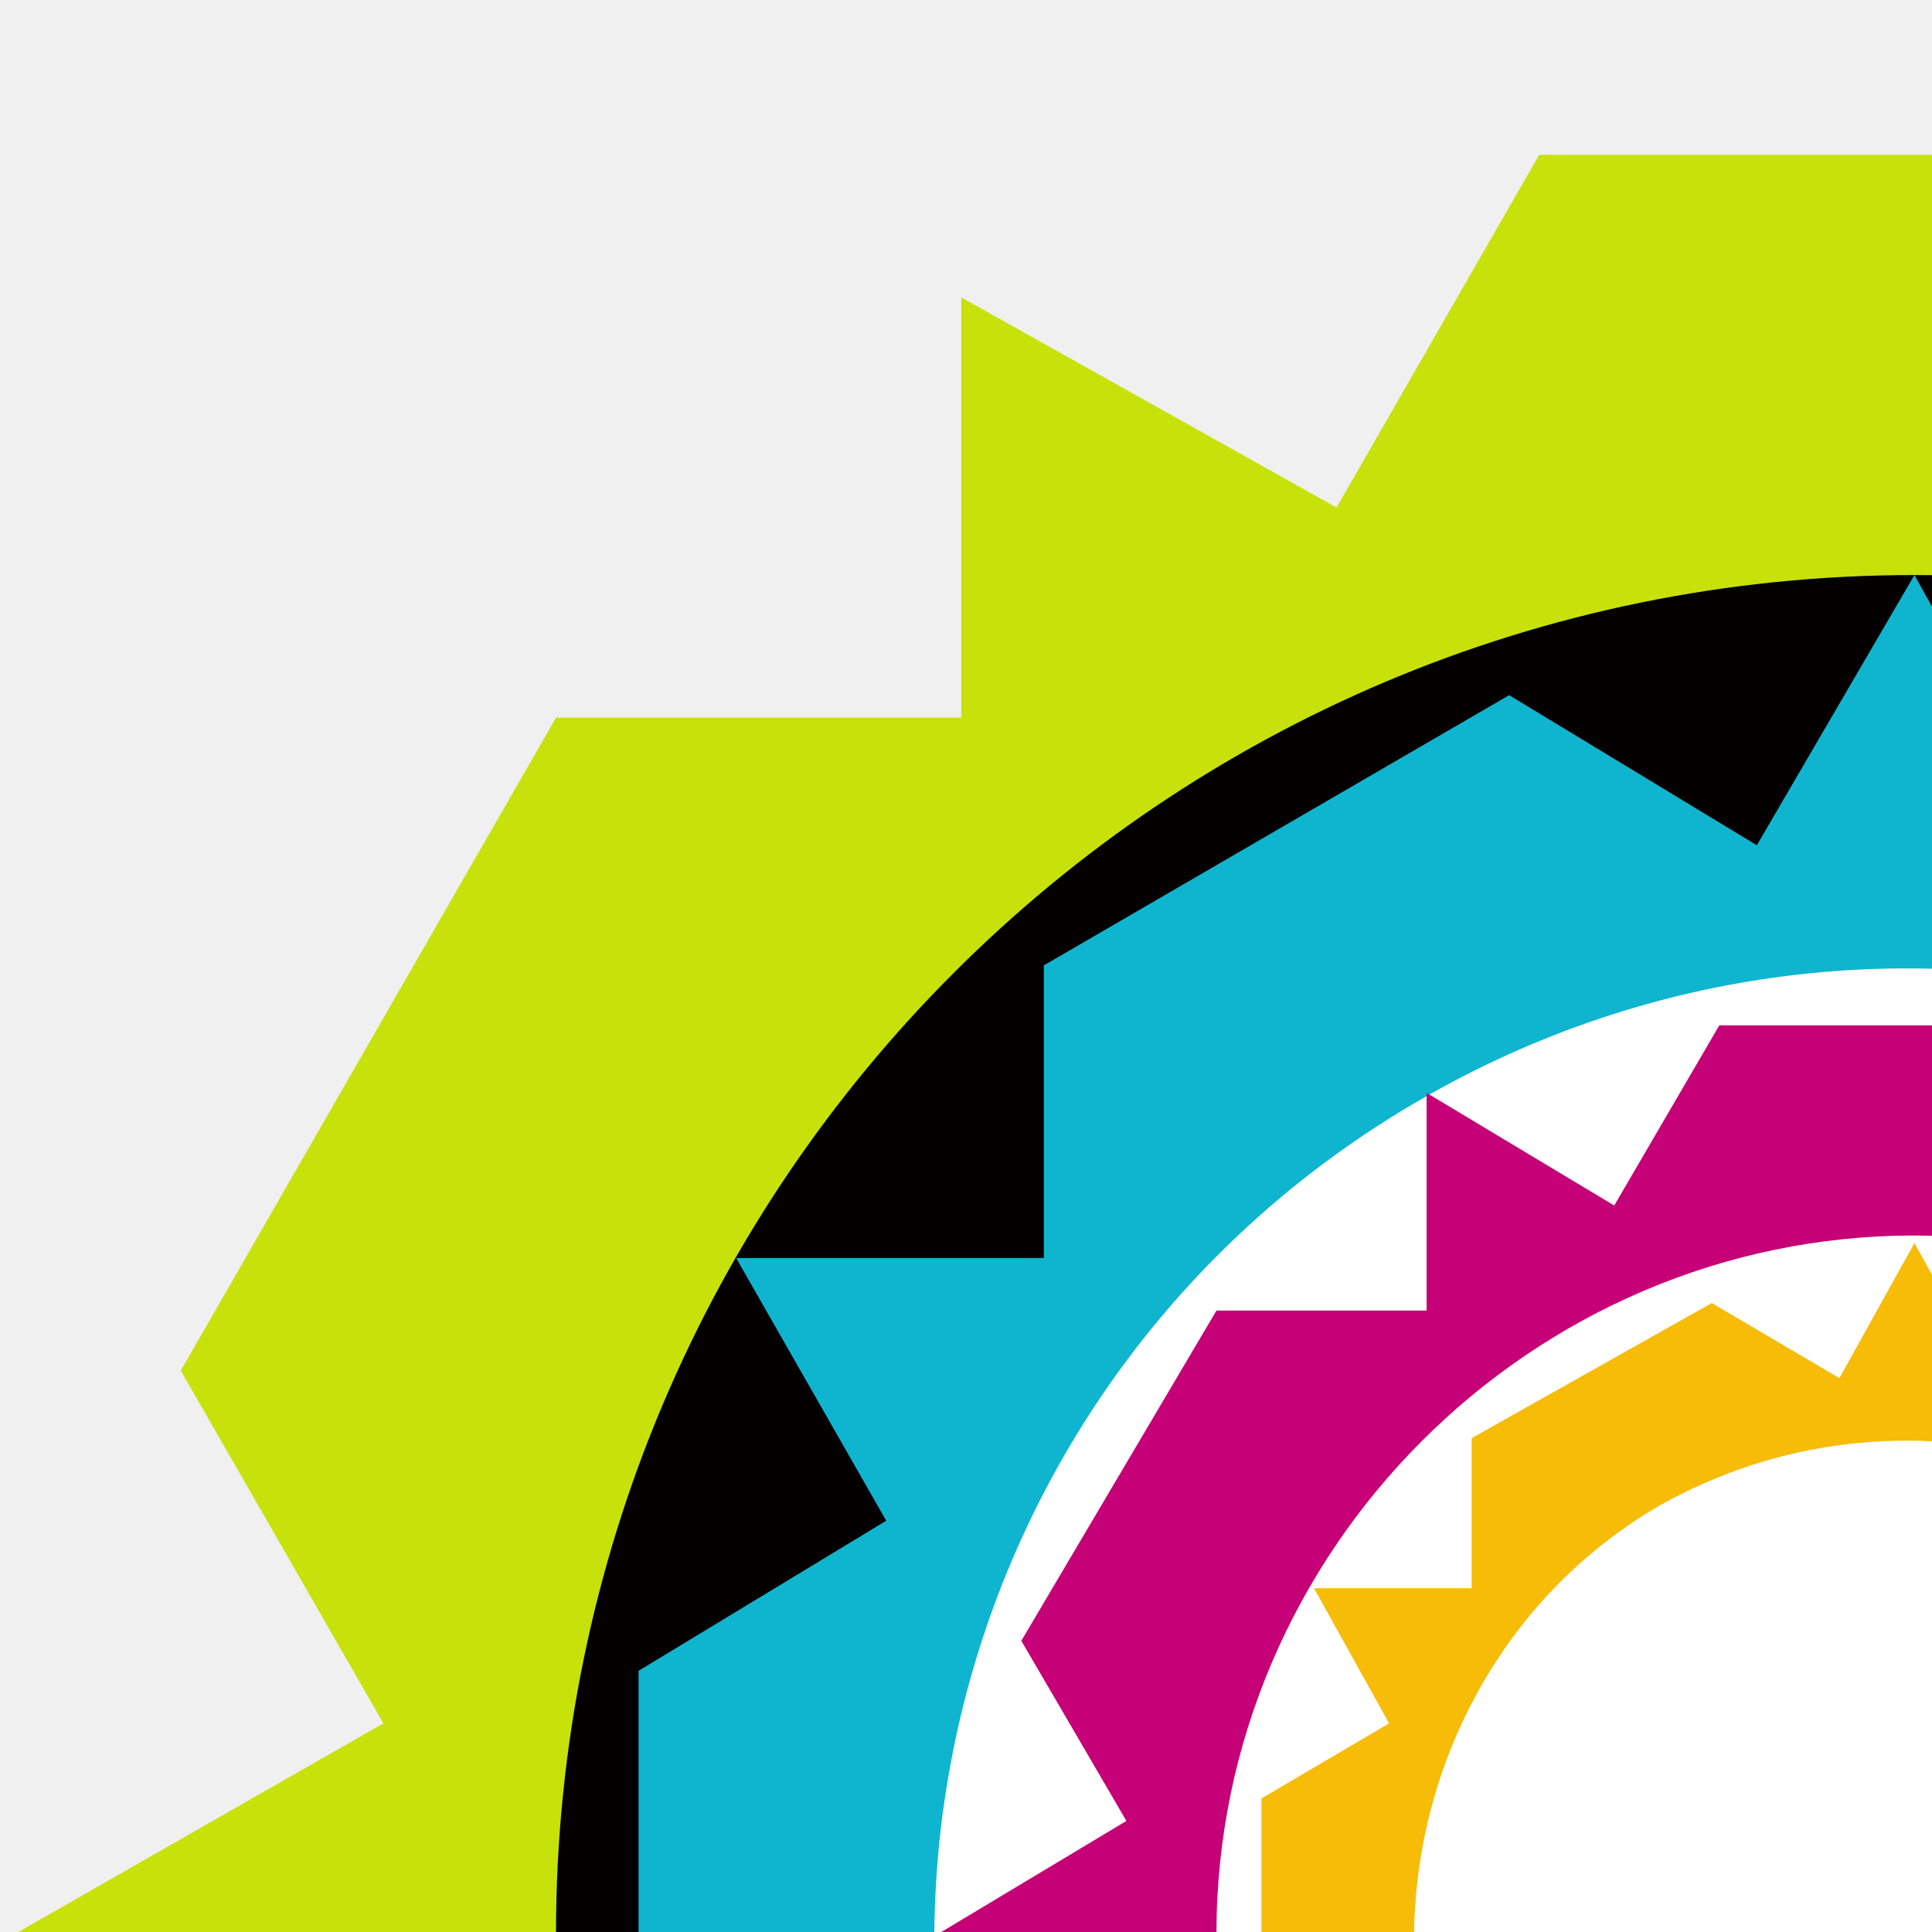
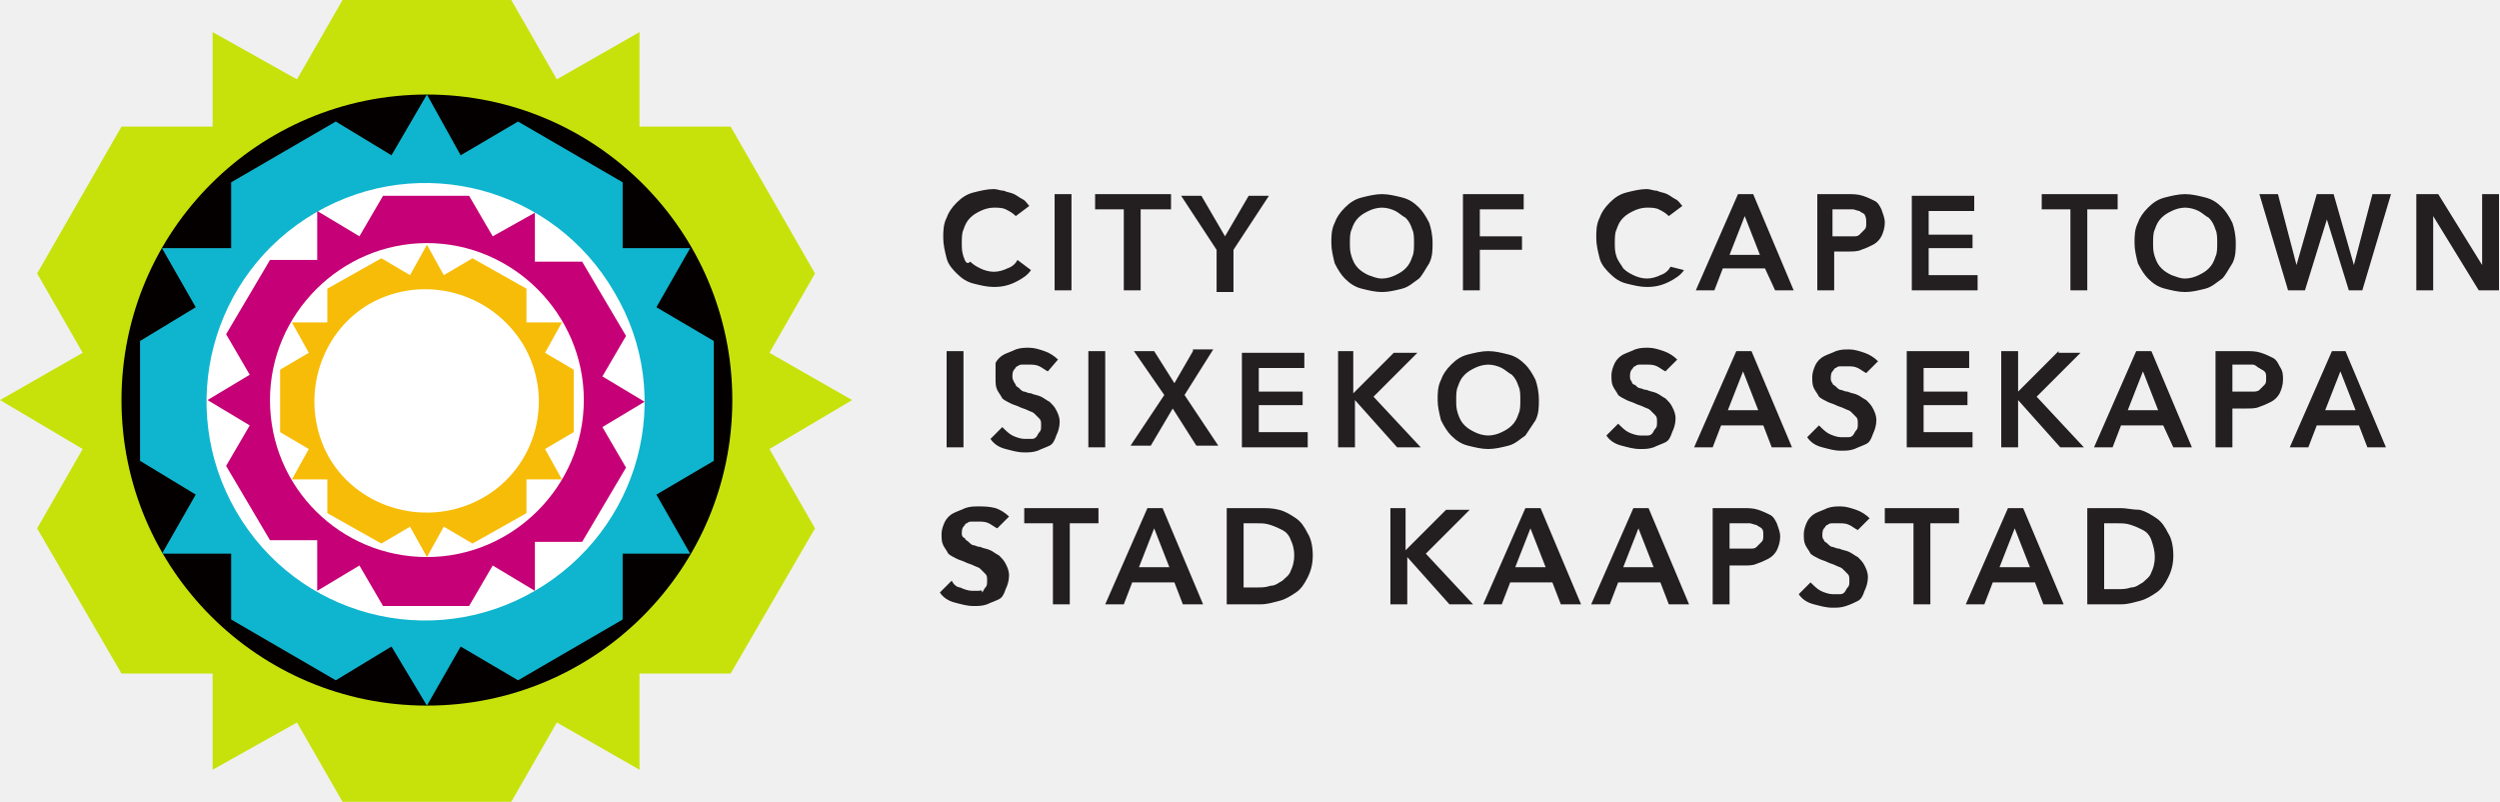
- <svg xmlns="http://www.w3.org/2000/svg" viewBox="0 0 250 250">
-   <polygon class="st1" points="199.168 20.035 172.947 65.673 124.389 38.478 124.389 92.867 71.947 92.867 23.389 177.357 49.61 223.001 2.024 250.195 49.61 278.358 23.389 324.003 71.947 407.522 124.389 407.522 124.389 462.878 172.947 435.686 199.168 481.33 296.283 481.33 322.505 435.686 370.092 462.878 370.092 407.522 422.535 407.522 471.093 324.003 444.871 278.358 492.458 250.195 444.871 223.001 471.093 177.357 422.535 92.867 370.092 92.867 370.092 38.478 322.505 65.673 296.283 20.035" style="fill: rgb(199, 226, 11); stroke-width: 1;" />
-   <path class="st2" d="M 423.505 250.195 C 423.505 347.31 344.842 425.974 247.725 425.974 C 150.61 425.974 71.947 347.31 71.947 250.195 C 71.947 153.082 150.61 74.411 247.725 74.411 C 344.842 74.411 423.505 153.082 423.505 250.195" style="fill: rgb(4, 0, 0); stroke-width: 1;" />
-   <polygon class="st3" points="412.822 216.204 379.803 196.781 399.227 162.787 360.38 162.787 360.38 124.921 300.167 89.955 267.15 109.377 247.725 74.411 227.332 109.377 195.284 89.955 135.072 124.921 135.072 162.787 95.254 162.787 114.677 196.781 82.629 216.204 82.629 285.156 114.677 304.58 95.254 338.57 135.072 338.57 135.072 376.446 195.284 411.407 227.332 391.984 247.725 425.974 267.15 391.984 300.167 411.407 360.38 376.446 360.38 338.57 399.227 338.57 379.803 304.58 412.822 285.156" style="fill: rgb(15, 181, 206); stroke-width: 1;" />
-   <path class="st4" d="M 309.88 359.935 C 249.669 394.897 172.947 374.503 137.985 314.291 C 103.024 254.079 123.418 177.357 183.63 142.397 C 243.841 107.431 320.563 127.834 355.524 188.04 C 391.457 248.252 370.092 324.973 309.88 359.935" style="fill: rgb(255, 255, 255); stroke-width: 1;" />
-   <path class="st5" d="M 338.043 250.195 C 338.043 299.723 297.256 340.513 247.725 340.513 C 198.197 340.513 157.409 300.695 157.409 250.195 C 157.409 200.666 198.197 159.874 247.725 159.874 C 297.256 159.874 338.043 200.666 338.043 250.195 M 348.727 236.599 L 362.323 213.29 L 337.073 170.56 L 309.88 170.56 L 309.88 142.397 L 285.602 155.995 L 272.005 132.68 L 222.476 132.68 L 208.88 155.995 L 184.601 141.418 L 184.601 169.588 L 157.409 169.588 L 132.158 212.32 L 145.755 235.627 L 121.476 250.195 L 145.755 264.762 L 132.158 288.07 L 157.409 330.8 L 184.601 330.8 L 184.601 359.935 L 208.88 345.368 L 222.476 368.675 L 272.005 368.675 L 285.602 345.368 L 309.88 359.935 L 309.88 331.772 L 337.073 331.772 L 362.323 289.04 L 348.727 265.733 L 373.006 251.165 L 348.727 236.599 Z" style="fill: rgb(198, 0, 118); stroke-width: 1;" />
-   <path class="st6" d="M 279.774 306.522 C 248.697 324.003 208.88 313.319 191.399 283.213 C 173.917 252.137 184.601 212.32 214.707 194.839 C 245.783 177.357 284.63 188.04 303.082 218.146 C 321.535 249.223 310.851 289.04 279.774 306.522 M 332.217 232.714 L 315.707 223.001 L 325.419 205.521 L 305.025 205.521 L 305.025 186.098 L 273.947 168.612 L 257.438 178.329 L 247.725 160.854 L 238.014 178.329 L 221.505 168.612 L 190.427 186.098 L 190.427 205.521 L 170.033 205.521 L 179.746 223.001 L 163.236 232.714 L 163.236 268.647 L 179.746 278.358 L 170.033 295.839 L 190.427 295.839 L 190.427 315.262 L 221.505 332.742 L 238.014 323.031 L 247.725 340.513 L 257.438 323.031 L 273.947 332.742 L 305.025 315.262 L 305.025 295.839 L 325.419 295.839 L 315.707 278.358 L 332.217 268.647 L 332.217 232.714 Z" style="fill: rgb(247, 188, 7); stroke-width: 1;" />
+ <svg xmlns="http://www.w3.org/2000/svg" version="1.1" id="Layer_1" x="0px" y="0px" viewBox="0 0 148.1 47.5" style="enable-background:new 0 0 148.1 47.5;" xml:space="preserve">
+   <style type="text/css">
+ 	.st0{fill:#231F20;}
+ 	.st1{fill:#C7E20B;}
+ 	.st2{fill:#040000;}
+ 	.st3{fill:#0FB5CE;}
+ 	.st4{fill:#FFFFFF;}
+ 	.st5{fill:#C60076;}
+ 	.st6{fill:#F7BC07;}
+ </style>
+   <path class="st0" d="M148.1,17.2v-5.7h-1v4.2h0l-2.6-4.2h-1.3v5.7h1v-4.4h0l2.7,4.4H148.1z M140,17.2l1.7-5.7h-1.1l-1.1,4.2h0  l-1.2-4.2h-1l-1.2,4.2h0l-1.1-4.2h-1.1l1.7,5.7h1l1.3-4.2h0l1.3,4.2H140z M134,20.9c-0.3-0.1-0.6-0.1-0.9-0.1h-1.8v5.7h1v-2.3h0.8  c0.3,0,0.6,0,0.8-0.1c0.3-0.1,0.5-0.2,0.7-0.3c0.2-0.1,0.4-0.3,0.5-0.5c0.1-0.2,0.2-0.5,0.2-0.8c0-0.3,0-0.5-0.2-0.8  c-0.1-0.2-0.2-0.4-0.4-0.5C134.5,21.1,134.3,21,134,20.9z M133.9,21.8c0.1,0.1,0.2,0.1,0.3,0.2c0.1,0.1,0.1,0.2,0.1,0.4  c0,0.2,0,0.3-0.1,0.4c-0.1,0.1-0.2,0.2-0.3,0.3c-0.1,0.1-0.3,0.1-0.4,0.1c-0.1,0-0.3,0-0.5,0h-0.7v-1.6h0.7c0.2,0,0.3,0,0.5,0  S133.8,21.8,133.9,21.8z M132.3,15.6c0.2-0.4,0.2-0.8,0.2-1.2c0-0.5-0.1-0.9-0.2-1.2c-0.2-0.4-0.4-0.7-0.6-0.9  c-0.3-0.3-0.6-0.5-1-0.6c-0.4-0.1-0.8-0.2-1.2-0.2c-0.4,0-0.8,0.1-1.2,0.2c-0.4,0.1-0.7,0.3-1,0.6c-0.3,0.3-0.5,0.6-0.6,0.9  c-0.2,0.4-0.2,0.8-0.2,1.2c0,0.4,0.1,0.8,0.2,1.2c0.2,0.4,0.4,0.7,0.6,0.9c0.3,0.3,0.6,0.5,1,0.6c0.4,0.1,0.8,0.2,1.2,0.2  c0.4,0,0.8-0.1,1.2-0.2c0.4-0.1,0.7-0.4,1-0.6C131.9,16.3,132.1,15.9,132.3,15.6z M131.4,14.4c0,0.3,0,0.6-0.1,0.8  c-0.1,0.3-0.2,0.5-0.4,0.7c-0.2,0.2-0.4,0.3-0.6,0.4c-0.2,0.1-0.5,0.2-0.8,0.2c-0.3,0-0.5-0.1-0.8-0.2c-0.2-0.1-0.4-0.2-0.6-0.4  c-0.2-0.2-0.3-0.4-0.4-0.7c-0.1-0.3-0.1-0.5-0.1-0.8c0-0.3,0-0.6,0.1-0.8c0.1-0.3,0.2-0.5,0.4-0.7c0.2-0.2,0.4-0.3,0.6-0.4  c0.2-0.1,0.5-0.2,0.8-0.2c0.3,0,0.6,0.1,0.8,0.2c0.2,0.1,0.4,0.3,0.6,0.4c0.2,0.2,0.3,0.4,0.4,0.7C131.4,13.8,131.4,14.1,131.4,14.4  z M123.8,12.4h1.7v-0.9H121v0.9h1.7v4.8h1V12.4z M122,20.8l-2.4,2.4h0v-2.4h-1v5.7h1v-2.8h0l2.5,2.8h1.4l-2.8-3l2.6-2.6H122z   M113.3,17.2h3.9v-0.9h-2.9v-1.6h2.6v-0.8h-2.6v-1.4h2.7v-0.9h-3.7V17.2z M116.7,20.8H113v5.7h3.9v-0.9H114V24h2.6v-0.8H114v-1.4  h2.7V20.8z M116.2,30.1h-4.5V31h1.7v4.8h1V31h1.7V30.1z M111.5,14c0.1-0.2,0.2-0.5,0.2-0.8c0-0.3-0.1-0.5-0.2-0.8  c-0.1-0.2-0.2-0.4-0.4-0.5c-0.2-0.1-0.4-0.2-0.7-0.3c-0.3-0.1-0.6-0.1-0.9-0.1h-1.8v5.7h1v-2.3h0.8c0.3,0,0.6,0,0.8-0.1  c0.3-0.1,0.5-0.2,0.7-0.3C111.2,14.4,111.4,14.2,111.5,14z M110.6,13.2c0,0.2,0,0.3-0.1,0.4c-0.1,0.1-0.2,0.2-0.3,0.3  c-0.1,0.1-0.2,0.1-0.4,0.1c-0.1,0-0.3,0-0.5,0h-0.7v-1.6h0.7c0.2,0,0.3,0,0.5,0c0.1,0,0.3,0.1,0.4,0.1c0.1,0.1,0.2,0.1,0.3,0.2  C110.6,12.9,110.6,13,110.6,13.2z M107.6,21.6c-0.1,0.2-0.2,0.5-0.2,0.7c0,0.3,0,0.5,0.1,0.7c0.1,0.2,0.2,0.3,0.3,0.5  c0.1,0.1,0.3,0.2,0.5,0.3c0.2,0.1,0.3,0.1,0.5,0.2c0.2,0.1,0.3,0.1,0.5,0.2c0.2,0.1,0.3,0.1,0.4,0.2c0.1,0.1,0.2,0.2,0.3,0.3  c0.1,0.1,0.1,0.2,0.1,0.4c0,0.2,0,0.3-0.1,0.4c-0.1,0.1-0.1,0.2-0.2,0.3c-0.1,0.1-0.2,0.1-0.3,0.1c-0.1,0-0.2,0-0.4,0  c-0.2,0-0.5-0.1-0.7-0.2c-0.2-0.1-0.4-0.3-0.6-0.5l-0.7,0.7c0.2,0.3,0.5,0.5,0.9,0.6c0.4,0.1,0.7,0.2,1.1,0.2c0.3,0,0.5,0,0.8-0.1  c0.2-0.1,0.5-0.2,0.7-0.3c0.2-0.1,0.3-0.3,0.4-0.6c0.1-0.2,0.2-0.5,0.2-0.8c0-0.3-0.1-0.5-0.2-0.7c-0.1-0.2-0.2-0.3-0.4-0.5  c-0.2-0.1-0.3-0.2-0.5-0.3c-0.2-0.1-0.4-0.1-0.6-0.2c-0.2,0-0.3-0.1-0.4-0.1c-0.1,0-0.2-0.1-0.3-0.2c-0.1-0.1-0.2-0.1-0.2-0.2  c-0.1-0.1-0.1-0.2-0.1-0.3c0-0.1,0-0.3,0.1-0.4c0.1-0.1,0.1-0.2,0.2-0.2c0.1-0.1,0.2-0.1,0.3-0.1c0.1,0,0.2,0,0.4,0  c0.2,0,0.4,0,0.6,0.1c0.2,0.1,0.3,0.2,0.5,0.3l0.7-0.7c-0.2-0.2-0.5-0.4-0.8-0.5c-0.3-0.1-0.6-0.2-0.9-0.2c-0.3,0-0.5,0-0.8,0.1  c-0.2,0.1-0.5,0.2-0.7,0.3C107.9,21.2,107.7,21.4,107.6,21.6z M107.1,30.9c-0.1,0.2-0.2,0.5-0.2,0.7c0,0.3,0,0.5,0.1,0.7  c0.1,0.2,0.2,0.3,0.3,0.5c0.1,0.1,0.3,0.2,0.5,0.3c0.2,0.1,0.3,0.1,0.5,0.2c0.2,0.1,0.3,0.1,0.5,0.2c0.2,0.1,0.3,0.1,0.4,0.2  c0.1,0.1,0.2,0.2,0.3,0.3c0.1,0.1,0.1,0.2,0.1,0.4c0,0.2,0,0.3-0.1,0.4c-0.1,0.1-0.1,0.2-0.2,0.3c-0.1,0.1-0.2,0.1-0.3,0.1  c-0.1,0-0.2,0-0.4,0c-0.2,0-0.5-0.1-0.7-0.2c-0.2-0.1-0.4-0.3-0.6-0.5l-0.7,0.7c0.2,0.3,0.5,0.5,0.9,0.6c0.4,0.1,0.7,0.2,1.1,0.2  c0.3,0,0.5,0,0.8-0.1c0.3-0.1,0.5-0.2,0.7-0.3c0.2-0.1,0.3-0.3,0.4-0.6c0.1-0.2,0.2-0.5,0.2-0.8c0-0.3-0.1-0.5-0.2-0.7  c-0.1-0.2-0.2-0.3-0.4-0.5c-0.2-0.1-0.3-0.2-0.5-0.3c-0.2-0.1-0.4-0.1-0.6-0.2c-0.2,0-0.3-0.1-0.4-0.1c-0.1,0-0.2-0.1-0.3-0.2  c-0.1-0.1-0.2-0.1-0.2-0.2c-0.1-0.1-0.1-0.2-0.1-0.3c0-0.1,0-0.3,0.1-0.4c0.1-0.1,0.1-0.2,0.2-0.2c0.1-0.1,0.2-0.1,0.3-0.1  c0.1,0,0.2,0,0.4,0c0.2,0,0.4,0,0.6,0.1c0.2,0.1,0.3,0.2,0.5,0.3l0.7-0.7c-0.2-0.2-0.5-0.4-0.8-0.5c-0.3-0.1-0.6-0.2-0.9-0.2  c-0.3,0-0.5,0-0.8,0.1c-0.2,0.1-0.5,0.2-0.7,0.3C107.4,30.5,107.2,30.7,107.1,30.9z M105.2,17.2h1.1l-2.4-5.7H103l-2.5,5.7h1.1  l0.5-1.3h2.5L105.2,17.2z M104.3,15.1h-1.8l0.9-2.3L104.3,15.1z M102.9,20.8l-2.5,5.7h1.1l0.5-1.3h2.5l0.5,1.3h1.2l-2.4-5.7H102.9z   M102.4,24.3l0.9-2.3l0.9,2.3H102.4z M98.9,35.8h1.2l-2.4-5.7h-0.9l-2.5,5.7h1.1l0.5-1.3h2.5L98.9,35.8z M98,33.6h-1.8l0.9-2.3  L98,33.6z M96.7,22.6c-0.1-0.1-0.1-0.2-0.1-0.3c0-0.1,0-0.3,0.1-0.4c0.1-0.1,0.1-0.2,0.2-0.2c0.1-0.1,0.2-0.1,0.3-0.1  c0.1,0,0.2,0,0.4,0c0.2,0,0.4,0,0.6,0.1c0.2,0.1,0.3,0.2,0.5,0.3l0.7-0.7c-0.2-0.2-0.5-0.4-0.8-0.5c-0.3-0.1-0.6-0.2-0.9-0.2  c-0.3,0-0.5,0-0.8,0.1c-0.2,0.1-0.5,0.2-0.7,0.3c-0.2,0.1-0.4,0.3-0.5,0.5c-0.1,0.2-0.2,0.5-0.2,0.7c0,0.3,0,0.5,0.1,0.7  c0.1,0.2,0.2,0.3,0.3,0.5c0.1,0.1,0.3,0.2,0.5,0.3c0.2,0.1,0.3,0.1,0.5,0.2c0.2,0.1,0.3,0.1,0.5,0.2c0.2,0.1,0.3,0.1,0.4,0.2  c0.1,0.1,0.2,0.2,0.3,0.3c0.1,0.1,0.1,0.2,0.1,0.4c0,0.2,0,0.3-0.1,0.4c-0.1,0.1-0.1,0.2-0.2,0.3c-0.1,0.1-0.2,0.1-0.3,0.1  c-0.1,0-0.2,0-0.4,0c-0.2,0-0.5-0.1-0.7-0.2c-0.2-0.1-0.4-0.3-0.6-0.5l-0.7,0.7c0.2,0.3,0.5,0.5,0.9,0.6c0.4,0.1,0.7,0.2,1.1,0.2  c0.3,0,0.5,0,0.8-0.1c0.2-0.1,0.5-0.2,0.7-0.3c0.2-0.1,0.3-0.3,0.4-0.6c0.1-0.2,0.2-0.5,0.2-0.8c0-0.3-0.1-0.5-0.2-0.7  c-0.1-0.2-0.2-0.3-0.4-0.5c-0.2-0.1-0.3-0.2-0.5-0.3c-0.2-0.1-0.4-0.1-0.6-0.2c-0.2,0-0.3-0.1-0.4-0.1c-0.1,0-0.2-0.1-0.3-0.2  C96.8,22.8,96.7,22.7,96.7,22.6z M95.8,15.2c-0.1-0.3-0.1-0.5-0.1-0.8c0-0.3,0-0.6,0.1-0.8c0.1-0.3,0.2-0.5,0.4-0.7  c0.2-0.2,0.4-0.3,0.6-0.4c0.2-0.1,0.5-0.2,0.8-0.2c0.2,0,0.5,0,0.7,0.1c0.2,0.1,0.4,0.2,0.6,0.4l0.8-0.6c-0.1-0.1-0.2-0.3-0.4-0.4  c-0.2-0.1-0.3-0.2-0.5-0.3c-0.2-0.1-0.4-0.1-0.6-0.2c-0.2,0-0.4-0.1-0.6-0.1c-0.4,0-0.8,0.1-1.2,0.2c-0.4,0.1-0.7,0.3-1,0.6  c-0.3,0.3-0.5,0.6-0.6,0.9c-0.2,0.4-0.2,0.8-0.2,1.2c0,0.4,0.1,0.8,0.2,1.2c0.1,0.4,0.4,0.7,0.6,0.9c0.3,0.3,0.6,0.5,1,0.6  c0.4,0.1,0.8,0.2,1.2,0.2c0.5,0,0.9-0.1,1.3-0.3c0.4-0.2,0.7-0.4,0.9-0.7L99,15.8c-0.1,0.2-0.3,0.4-0.6,0.5  c-0.2,0.1-0.5,0.2-0.8,0.2c-0.3,0-0.6-0.1-0.8-0.2c-0.2-0.1-0.4-0.2-0.6-0.4C96.1,15.7,95.9,15.5,95.8,15.2z M92.5,35.8h1.2  l-2.4-5.7h-0.9l-2.5,5.7H89l0.5-1.3H92L92.5,35.8z M91.6,33.6h-1.8l0.9-2.3L91.6,33.6z M91,24.9c0.2-0.4,0.2-0.8,0.2-1.2  c0-0.5-0.1-0.9-0.2-1.2c-0.2-0.4-0.4-0.7-0.6-0.9c-0.3-0.3-0.6-0.5-1-0.6c-0.4-0.1-0.8-0.2-1.2-0.2c-0.4,0-0.8,0.1-1.2,0.2  c-0.4,0.1-0.7,0.3-1,0.6c-0.3,0.3-0.5,0.6-0.6,0.9c-0.2,0.4-0.2,0.8-0.2,1.2c0,0.4,0.1,0.8,0.2,1.2c0.2,0.4,0.4,0.7,0.6,0.9  c0.3,0.3,0.6,0.5,1,0.6c0.4,0.1,0.8,0.2,1.2,0.2c0.4,0,0.8-0.1,1.2-0.2c0.4-0.1,0.7-0.4,1-0.6C90.6,25.5,90.8,25.2,91,24.9z   M90.1,23.7c0,0.3,0,0.6-0.1,0.8c-0.1,0.3-0.2,0.5-0.4,0.7c-0.2,0.2-0.4,0.3-0.6,0.4c-0.2,0.1-0.5,0.2-0.8,0.2  c-0.3,0-0.6-0.1-0.8-0.2c-0.2-0.1-0.4-0.2-0.6-0.4c-0.2-0.2-0.3-0.4-0.4-0.7c-0.1-0.3-0.1-0.5-0.1-0.8c0-0.3,0-0.6,0.1-0.8  c0.1-0.3,0.2-0.5,0.4-0.7c0.2-0.2,0.4-0.3,0.6-0.4c0.2-0.1,0.5-0.2,0.8-0.2c0.3,0,0.6,0.1,0.8,0.2c0.2,0.1,0.4,0.3,0.6,0.4  c0.2,0.2,0.3,0.4,0.4,0.7C90.1,23.1,90.1,23.4,90.1,23.7z M87.7,12.4h2.6v-0.9h-3.6v5.7h1v-2.4h2.5V14h-2.5V12.4z M84.7,15.6  c0.2-0.4,0.2-0.8,0.2-1.2c0-0.5-0.1-0.9-0.2-1.2c-0.2-0.4-0.4-0.7-0.6-0.9c-0.3-0.3-0.6-0.5-1-0.6c-0.4-0.1-0.8-0.2-1.2-0.2  c-0.4,0-0.8,0.1-1.2,0.2c-0.4,0.1-0.7,0.3-1,0.6c-0.3,0.3-0.5,0.6-0.6,0.9c-0.2,0.4-0.2,0.8-0.2,1.2c0,0.4,0.1,0.8,0.2,1.2  c0.2,0.4,0.4,0.7,0.6,0.9c0.3,0.3,0.6,0.5,1,0.6c0.4,0.1,0.8,0.2,1.2,0.2c0.4,0,0.8-0.1,1.2-0.2c0.4-0.1,0.7-0.4,1-0.6  C84.3,16.3,84.5,15.9,84.7,15.6z M83.8,14.4c0,0.3,0,0.6-0.1,0.8c-0.1,0.3-0.2,0.5-0.4,0.7c-0.2,0.2-0.4,0.3-0.6,0.4  c-0.2,0.1-0.5,0.2-0.8,0.2c-0.3,0-0.5-0.1-0.8-0.2c-0.2-0.1-0.4-0.2-0.6-0.4c-0.2-0.2-0.3-0.4-0.4-0.7c-0.1-0.3-0.1-0.5-0.1-0.8  c0-0.3,0-0.6,0.1-0.8c0.1-0.3,0.2-0.5,0.4-0.7c0.2-0.2,0.4-0.3,0.6-0.4c0.2-0.1,0.5-0.2,0.8-0.2c0.3,0,0.6,0.1,0.8,0.2  c0.2,0.1,0.4,0.3,0.6,0.4c0.2,0.2,0.3,0.4,0.4,0.7C83.8,13.8,83.8,14.1,83.8,14.4z M77.5,34.2c0.2-0.4,0.3-0.8,0.3-1.3  c0-0.5-0.1-1-0.3-1.3c-0.2-0.4-0.4-0.7-0.7-0.9c-0.3-0.2-0.6-0.4-1-0.5c-0.4-0.1-0.7-0.1-1.1-0.1h-2v5.7h2c0.4,0,0.7-0.1,1.1-0.2  c0.4-0.1,0.7-0.3,1-0.5C77.1,34.9,77.3,34.6,77.5,34.2z M76.7,32.9c0,0.4-0.1,0.7-0.2,0.9c-0.1,0.3-0.3,0.4-0.5,0.6  c-0.2,0.1-0.4,0.3-0.7,0.3c-0.3,0.1-0.5,0.1-0.8,0.1h-0.8V31h0.8c0.3,0,0.5,0,0.8,0.1s0.5,0.2,0.7,0.3c0.2,0.1,0.4,0.3,0.5,0.6  C76.6,32.2,76.7,32.5,76.7,32.9z M73.6,26.5h3.9v-0.9h-2.9V24h2.6v-0.8h-2.6v-1.4h2.7v-0.9h-3.7V26.5z M73.1,14.8l2.1-3.2h-1.2  l-1.4,2.4l-1.4-2.4H70l2.1,3.2v2.5h1V14.8z M70.7,20.8l-1.1,1.9l-1.2-1.9h-1.2l1.8,2.6l-2,3h1.2l1.3-2.2l1.4,2.2h1.3l-2-3l1.7-2.7  H70.7z M67.7,12.4h1.7v-0.9h-4.5v0.9h1.7v4.8h1V12.4z M65.5,20.8h-1v5.7h1V20.8z M62.5,17.2h1v-5.7h-1V17.2z M62.7,21.3  c-0.2-0.2-0.5-0.4-0.8-0.5c-0.3-0.1-0.6-0.2-0.9-0.2c-0.3,0-0.5,0-0.8,0.1c-0.2,0.1-0.5,0.2-0.7,0.3c-0.2,0.1-0.4,0.3-0.5,0.5  C59,21.8,59,22.1,59,22.4c0,0.3,0,0.5,0.1,0.7c0.1,0.2,0.2,0.3,0.3,0.5c0.1,0.1,0.3,0.2,0.5,0.3c0.2,0.1,0.3,0.1,0.5,0.2  c0.2,0.1,0.3,0.1,0.5,0.2c0.2,0.1,0.3,0.1,0.4,0.2c0.1,0.1,0.2,0.2,0.3,0.3c0.1,0.1,0.1,0.2,0.1,0.4c0,0.2,0,0.3-0.1,0.4  c-0.1,0.1-0.1,0.2-0.2,0.3c-0.1,0.1-0.2,0.1-0.3,0.1c-0.1,0-0.2,0-0.4,0c-0.2,0-0.5-0.1-0.7-0.2c-0.2-0.1-0.4-0.3-0.6-0.5l-0.7,0.7  c0.2,0.3,0.5,0.5,0.9,0.6c0.4,0.1,0.7,0.2,1.1,0.2c0.3,0,0.5,0,0.8-0.1c0.2-0.1,0.5-0.2,0.7-0.3c0.2-0.1,0.3-0.3,0.4-0.6  c0.1-0.2,0.2-0.5,0.2-0.8c0-0.3-0.1-0.5-0.2-0.7c-0.1-0.2-0.2-0.3-0.4-0.5c-0.2-0.1-0.3-0.2-0.5-0.3c-0.2-0.1-0.4-0.1-0.6-0.2  c-0.2,0-0.3-0.1-0.4-0.1c-0.1,0-0.2-0.1-0.3-0.2c-0.1-0.1-0.2-0.1-0.2-0.2C60,22.5,60,22.4,60,22.3c0-0.1,0-0.3,0.1-0.4  c0.1-0.1,0.1-0.2,0.2-0.2c0.1-0.1,0.2-0.1,0.3-0.1c0.1,0,0.2,0,0.4,0c0.2,0,0.4,0,0.6,0.1c0.2,0.1,0.3,0.2,0.5,0.3L62.7,21.3z   M57.1,15.2c-0.1-0.3-0.1-0.5-0.1-0.8c0-0.3,0-0.6,0.1-0.8c0.1-0.3,0.2-0.5,0.4-0.7c0.2-0.2,0.4-0.3,0.6-0.4  c0.2-0.1,0.5-0.2,0.8-0.2c0.2,0,0.5,0,0.7,0.1c0.2,0.1,0.4,0.2,0.6,0.4l0.8-0.6c-0.1-0.1-0.2-0.3-0.4-0.4c-0.2-0.1-0.3-0.2-0.5-0.3  c-0.2-0.1-0.4-0.1-0.6-0.2c-0.2,0-0.4-0.1-0.6-0.1c-0.4,0-0.8,0.1-1.2,0.2c-0.4,0.1-0.7,0.3-1,0.6c-0.3,0.3-0.5,0.6-0.6,0.9  c-0.2,0.4-0.2,0.8-0.2,1.2c0,0.4,0.1,0.8,0.2,1.2c0.1,0.4,0.4,0.7,0.6,0.9c0.3,0.3,0.6,0.5,1,0.6c0.4,0.1,0.8,0.2,1.2,0.2  c0.5,0,0.9-0.1,1.3-0.3c0.4-0.2,0.7-0.4,0.9-0.7l-0.8-0.6c-0.1,0.2-0.3,0.4-0.6,0.5c-0.2,0.1-0.5,0.2-0.8,0.2  c-0.3,0-0.6-0.1-0.8-0.2c-0.2-0.1-0.4-0.2-0.6-0.4C57.3,15.7,57.2,15.5,57.1,15.2z M56.1,26.5h1v-5.7h-1V26.5z M56.4,34.4l-0.7,0.7  c0.2,0.3,0.5,0.5,0.9,0.6c0.4,0.1,0.7,0.2,1.1,0.2c0.3,0,0.5,0,0.8-0.1c0.2-0.1,0.5-0.2,0.7-0.3c0.2-0.1,0.3-0.3,0.4-0.6  c0.1-0.2,0.2-0.5,0.2-0.8c0-0.3-0.1-0.5-0.2-0.7c-0.1-0.2-0.2-0.3-0.4-0.5c-0.2-0.1-0.3-0.2-0.5-0.3c-0.2-0.1-0.4-0.1-0.6-0.2  c-0.2,0-0.3-0.1-0.4-0.1c-0.1,0-0.2-0.1-0.3-0.2c-0.1-0.1-0.2-0.1-0.2-0.2C57,31.8,57,31.7,57,31.6c0-0.1,0-0.3,0.1-0.4  c0.1-0.1,0.1-0.2,0.2-0.2c0.1-0.1,0.2-0.1,0.3-0.1c0.1,0,0.2,0,0.4,0c0.2,0,0.4,0,0.6,0.1c0.2,0.1,0.3,0.2,0.5,0.3l0.7-0.7  c-0.2-0.2-0.5-0.4-0.8-0.5C58.6,30,58.3,30,58,30c-0.3,0-0.5,0-0.8,0.1c-0.2,0.1-0.5,0.2-0.7,0.3c-0.2,0.1-0.4,0.3-0.5,0.5  c-0.1,0.2-0.2,0.5-0.2,0.7c0,0.3,0,0.5,0.1,0.7c0.1,0.2,0.2,0.3,0.3,0.5c0.1,0.1,0.3,0.2,0.5,0.3c0.2,0.1,0.3,0.1,0.5,0.2  c0.2,0.1,0.3,0.1,0.5,0.2c0.2,0.1,0.3,0.1,0.4,0.2c0.1,0.1,0.2,0.2,0.3,0.3c0.1,0.1,0.1,0.2,0.1,0.4c0,0.2,0,0.3-0.1,0.4  c-0.1,0.1-0.1,0.2-0.2,0.3C58.2,34.9,58.1,35,58,35c-0.1,0-0.2,0-0.4,0c-0.2,0-0.5-0.1-0.7-0.2C56.7,34.8,56.5,34.6,56.4,34.4z   M65.2,30.1h-4.5V31h1.7v4.8h1V31h1.7V30.1z M68,30.1l-2.5,5.7h1.1l0.5-1.3h2.5l0.5,1.3h1.2l-2.4-5.7H68z M67.5,33.6l0.9-2.3  l0.9,2.3H67.5z M80.3,20.8h-1v5.7h1v-2.8h0l2.5,2.8h1.4l-2.8-3l2.6-2.6h-1.4l-2.4,2.4h0V20.8z M83.4,30.1h-1v5.7h1v-2.8h0l2.5,2.8  h1.4l-2.8-3l2.6-2.6h-1.4l-2.4,2.4h0V30.1z M103.3,30.1h-1.8v5.7h1v-2.3h0.8c0.3,0,0.6,0,0.8-0.1c0.3-0.1,0.5-0.2,0.7-0.3  c0.2-0.1,0.4-0.3,0.5-0.5c0.1-0.2,0.2-0.5,0.2-0.8c0-0.3-0.1-0.5-0.2-0.8c-0.1-0.2-0.2-0.4-0.4-0.5c-0.2-0.1-0.4-0.2-0.7-0.3  C103.9,30.1,103.6,30.1,103.3,30.1z M103.2,31c0.2,0,0.3,0,0.5,0c0.1,0,0.3,0.1,0.4,0.1c0.1,0.1,0.2,0.1,0.3,0.2  c0.1,0.1,0.1,0.2,0.1,0.4c0,0.2,0,0.3-0.1,0.4c-0.1,0.1-0.2,0.2-0.3,0.3c-0.1,0.1-0.2,0.1-0.4,0.1c-0.1,0-0.3,0-0.5,0h-0.7V31H103.2  z M119,30.1l-2.5,5.7h1.1l0.5-1.3h2.5l0.5,1.3h1.2l-2.4-5.7H119z M118.5,33.6l0.9-2.3l0.9,2.3H118.5z M128.8,26.5h1.1l-2.4-5.7h-0.9  l-2.5,5.7h1.1l0.5-1.3h2.5L128.8,26.5z M127.9,24.3h-1.8L127,22L127.9,24.3z M125.7,30.1h-2v5.7h2c0.4,0,0.7-0.1,1.1-0.2  c0.4-0.1,0.7-0.3,1-0.5c0.3-0.2,0.5-0.5,0.7-0.9c0.2-0.4,0.3-0.8,0.3-1.3c0-0.5-0.1-1-0.3-1.3c-0.2-0.4-0.4-0.7-0.7-0.9  c-0.3-0.2-0.6-0.4-1-0.5C126.4,30.2,126,30.1,125.7,30.1z M125.5,31c0.3,0,0.5,0,0.8,0.1c0.3,0.1,0.5,0.2,0.7,0.3  c0.2,0.1,0.4,0.3,0.5,0.6c0.1,0.3,0.2,0.6,0.2,1c0,0.4-0.1,0.7-0.2,0.9c-0.1,0.3-0.3,0.4-0.5,0.6c-0.2,0.1-0.4,0.3-0.7,0.3  c-0.3,0.1-0.5,0.1-0.8,0.1h-0.8V31H125.5z M138.2,20.8l-2.5,5.7h1.1l0.5-1.3h2.5l0.5,1.3h1.1l-2.4-5.7H138.2z M137.8,24.3l0.9-2.3  l0.9,2.3H137.8z" />
+   <polygon class="st1" points="20.3,0 17.6,4.7 12.6,1.9 12.6,7.5 7.2,7.5 2.2,16.2 4.9,20.9 0,23.7 4.9,26.6 2.2,31.3 7.2,39.9   12.6,39.9 12.6,45.6 17.6,42.8 20.3,47.5 30.3,47.5 33,42.8 37.9,45.6 37.9,39.9 43.3,39.9 48.3,31.3 45.6,26.6 50.5,23.7   45.6,20.9 48.3,16.2 43.3,7.5 37.9,7.5 37.9,1.9 33,4.7 30.3,0 " />
+   <path class="st2" d="M43.4,23.7c0,10-8.1,18.1-18.1,18.1c-10,0-18.1-8.1-18.1-18.1c0-10,8.1-18.1,18.1-18.1  C35.3,5.6,43.4,13.7,43.4,23.7" />
+   <polygon class="st3" points="42.3,20.2 38.9,18.2 40.9,14.7 36.9,14.7 36.9,10.8 30.7,7.2 27.3,9.2 25.3,5.6 23.2,9.2 19.9,7.2   13.7,10.8 13.7,14.7 9.6,14.7 11.6,18.2 8.3,20.2 8.3,27.3 11.6,29.3 9.6,32.8 13.7,32.8 13.7,36.7 19.9,40.3 23.2,38.3 25.3,41.8   27.3,38.3 30.7,40.3 36.9,36.7 36.9,32.8 40.9,32.8 38.9,29.3 42.3,27.3 " />
+   <path class="st4" d="M31.7,35c-6.2,3.6-14.1,1.5-17.7-4.7c-3.6-6.2-1.5-14.1,4.7-17.7c6.2-3.6,14.1-1.5,17.7,4.7  C40.1,23.5,37.9,31.4,31.7,35" />
+   <path class="st5" d="M34.6,23.7c0,5.1-4.2,9.3-9.3,9.3S16,28.9,16,23.7c0-5.1,4.2-9.3,9.3-9.3S34.6,18.6,34.6,23.7 M35.7,22.3  l1.4-2.4l-2.6-4.4l-2.8,0v-2.9L29.2,14l-1.4-2.4h-5.1L21.3,14l-2.5-1.5v2.9H16l-2.6,4.4l1.4,2.4l-2.5,1.5l2.5,1.5l-1.4,2.4l2.6,4.4  h2.8V35l2.5-1.5l1.4,2.4h5.1l1.4-2.4l2.5,1.5v-2.9h2.8l2.6-4.4l-1.4-2.4l2.5-1.5L35.7,22.3z" />
+   <path class="st6" d="M28.6,29.5c-3.2,1.8-7.3,0.7-9.1-2.4c-1.8-3.2-0.7-7.3,2.4-9.1c3.2-1.8,7.2-0.7,9.1,2.4  C32.9,23.6,31.8,27.7,28.6,29.5 M34,21.9l-1.7-1l1-1.8h-2.1v-2L28,15.3l-1.7,1l-1-1.8l-1,1.8l-1.7-1l-3.2,1.8v2l-2.1,0l1,1.8l-1.7,1  v3.7l1.7,1l-1,1.8h2.1v2l3.2,1.8l1.7-1l1,1.8l1-1.8l1.7,1l3.2-1.8v-2l2.1,0l-1-1.8l1.7-1V21.9z" />
</svg>
